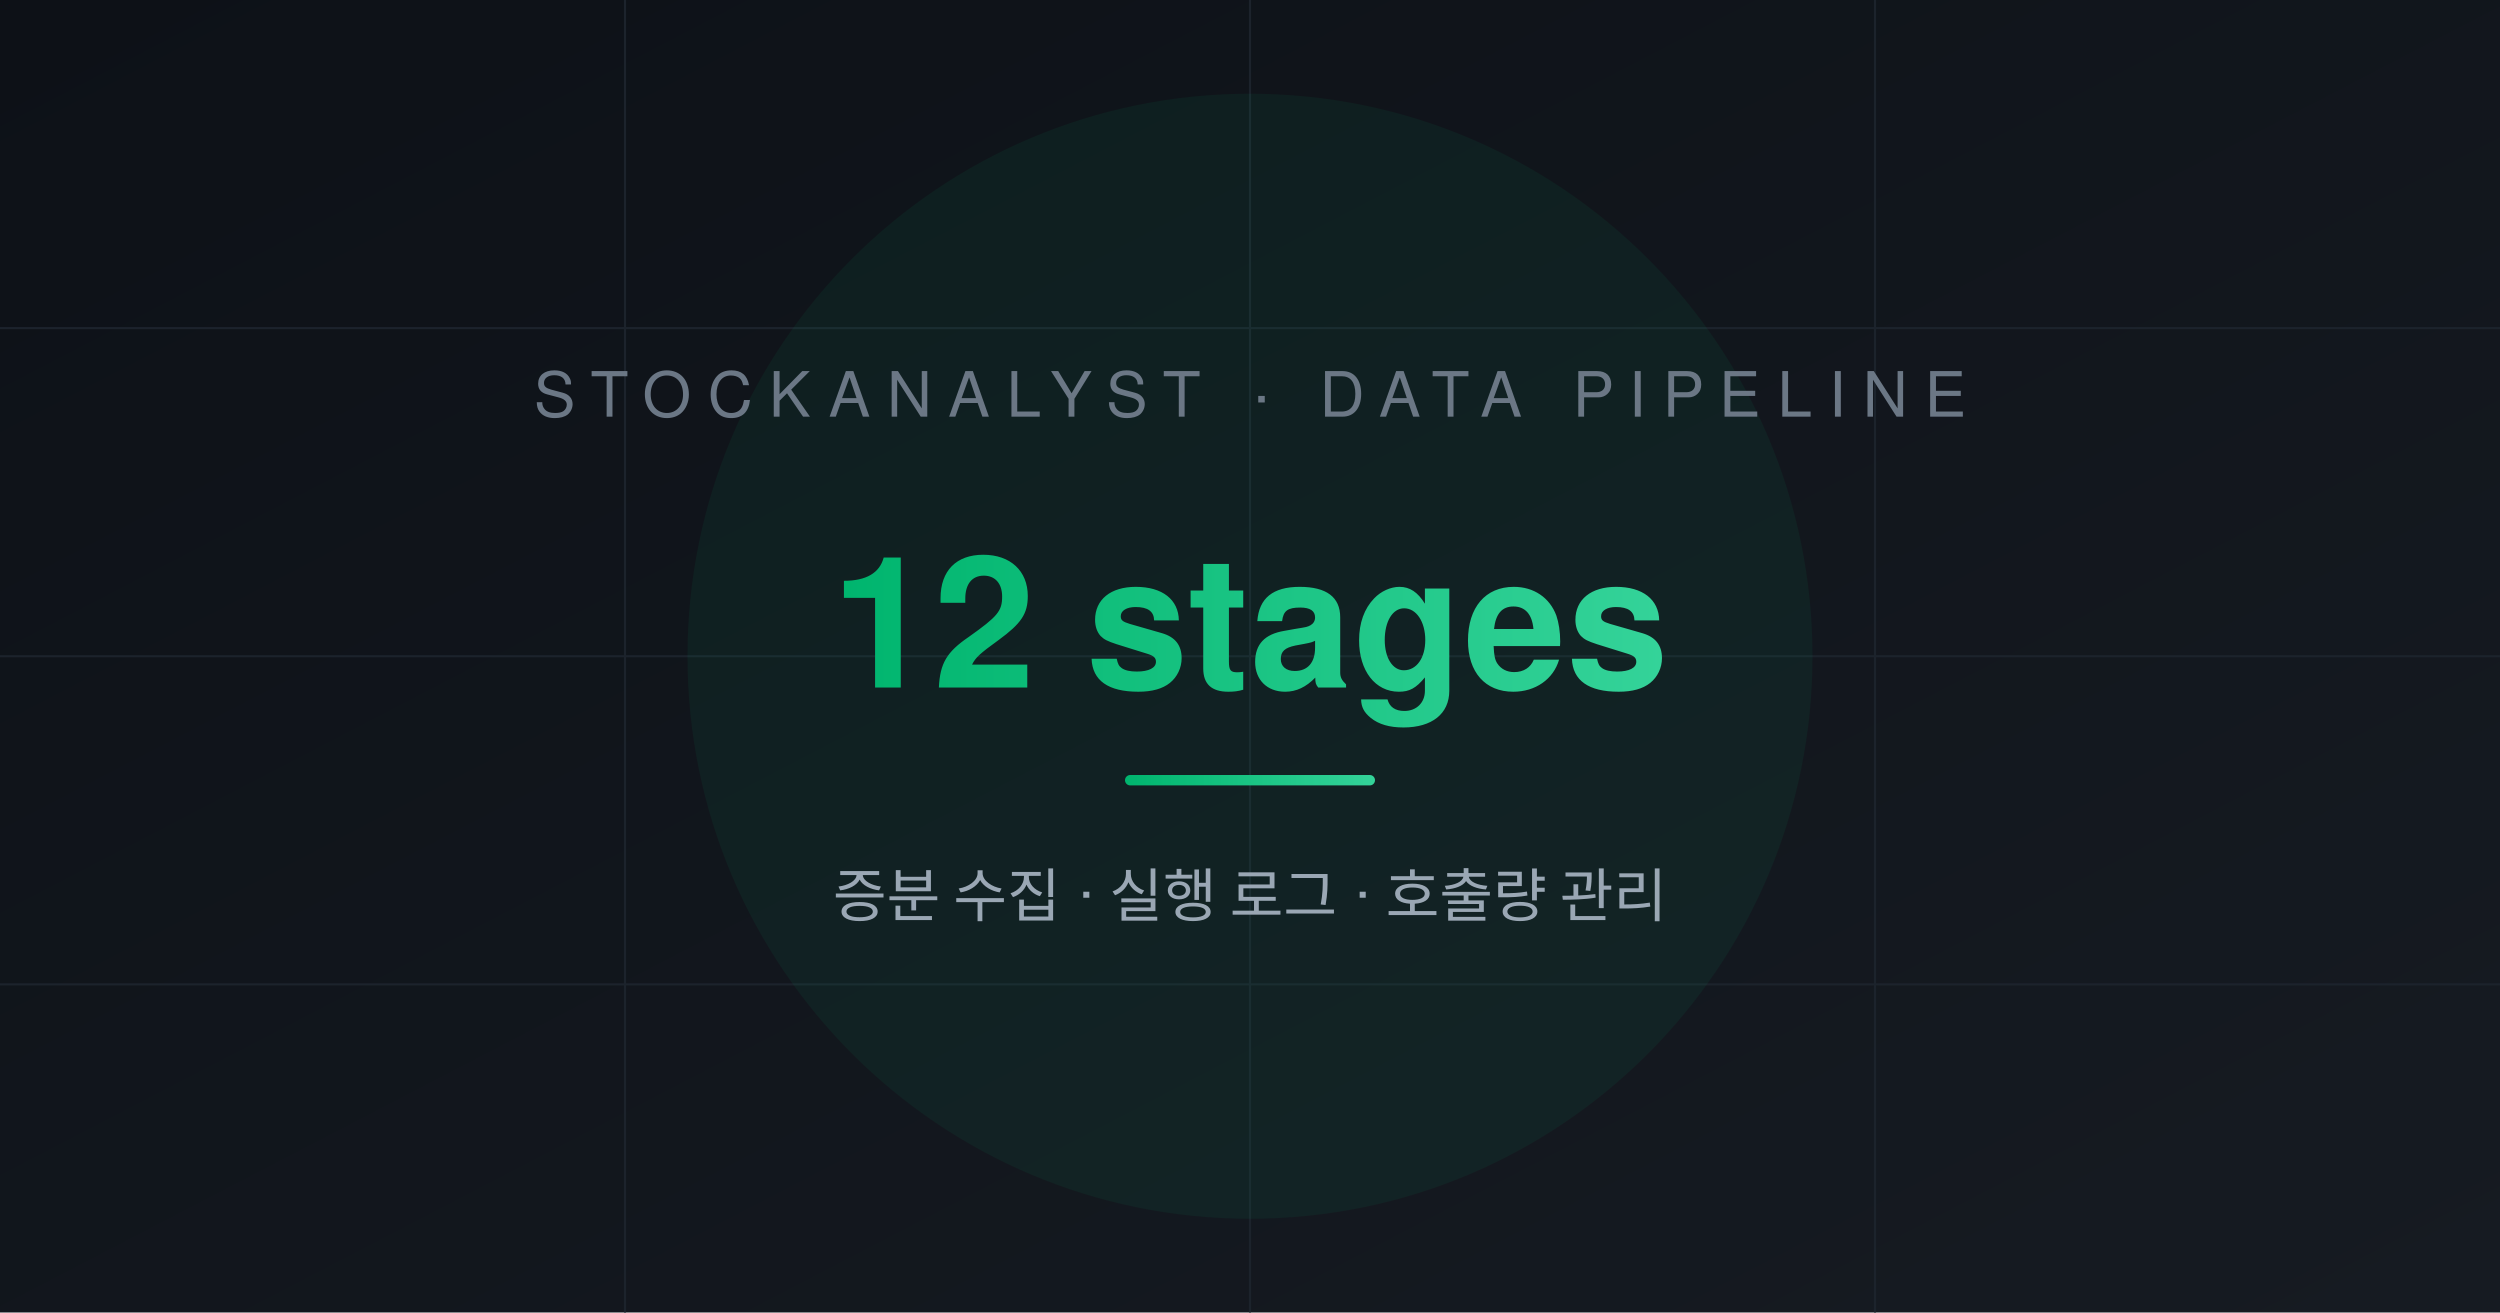
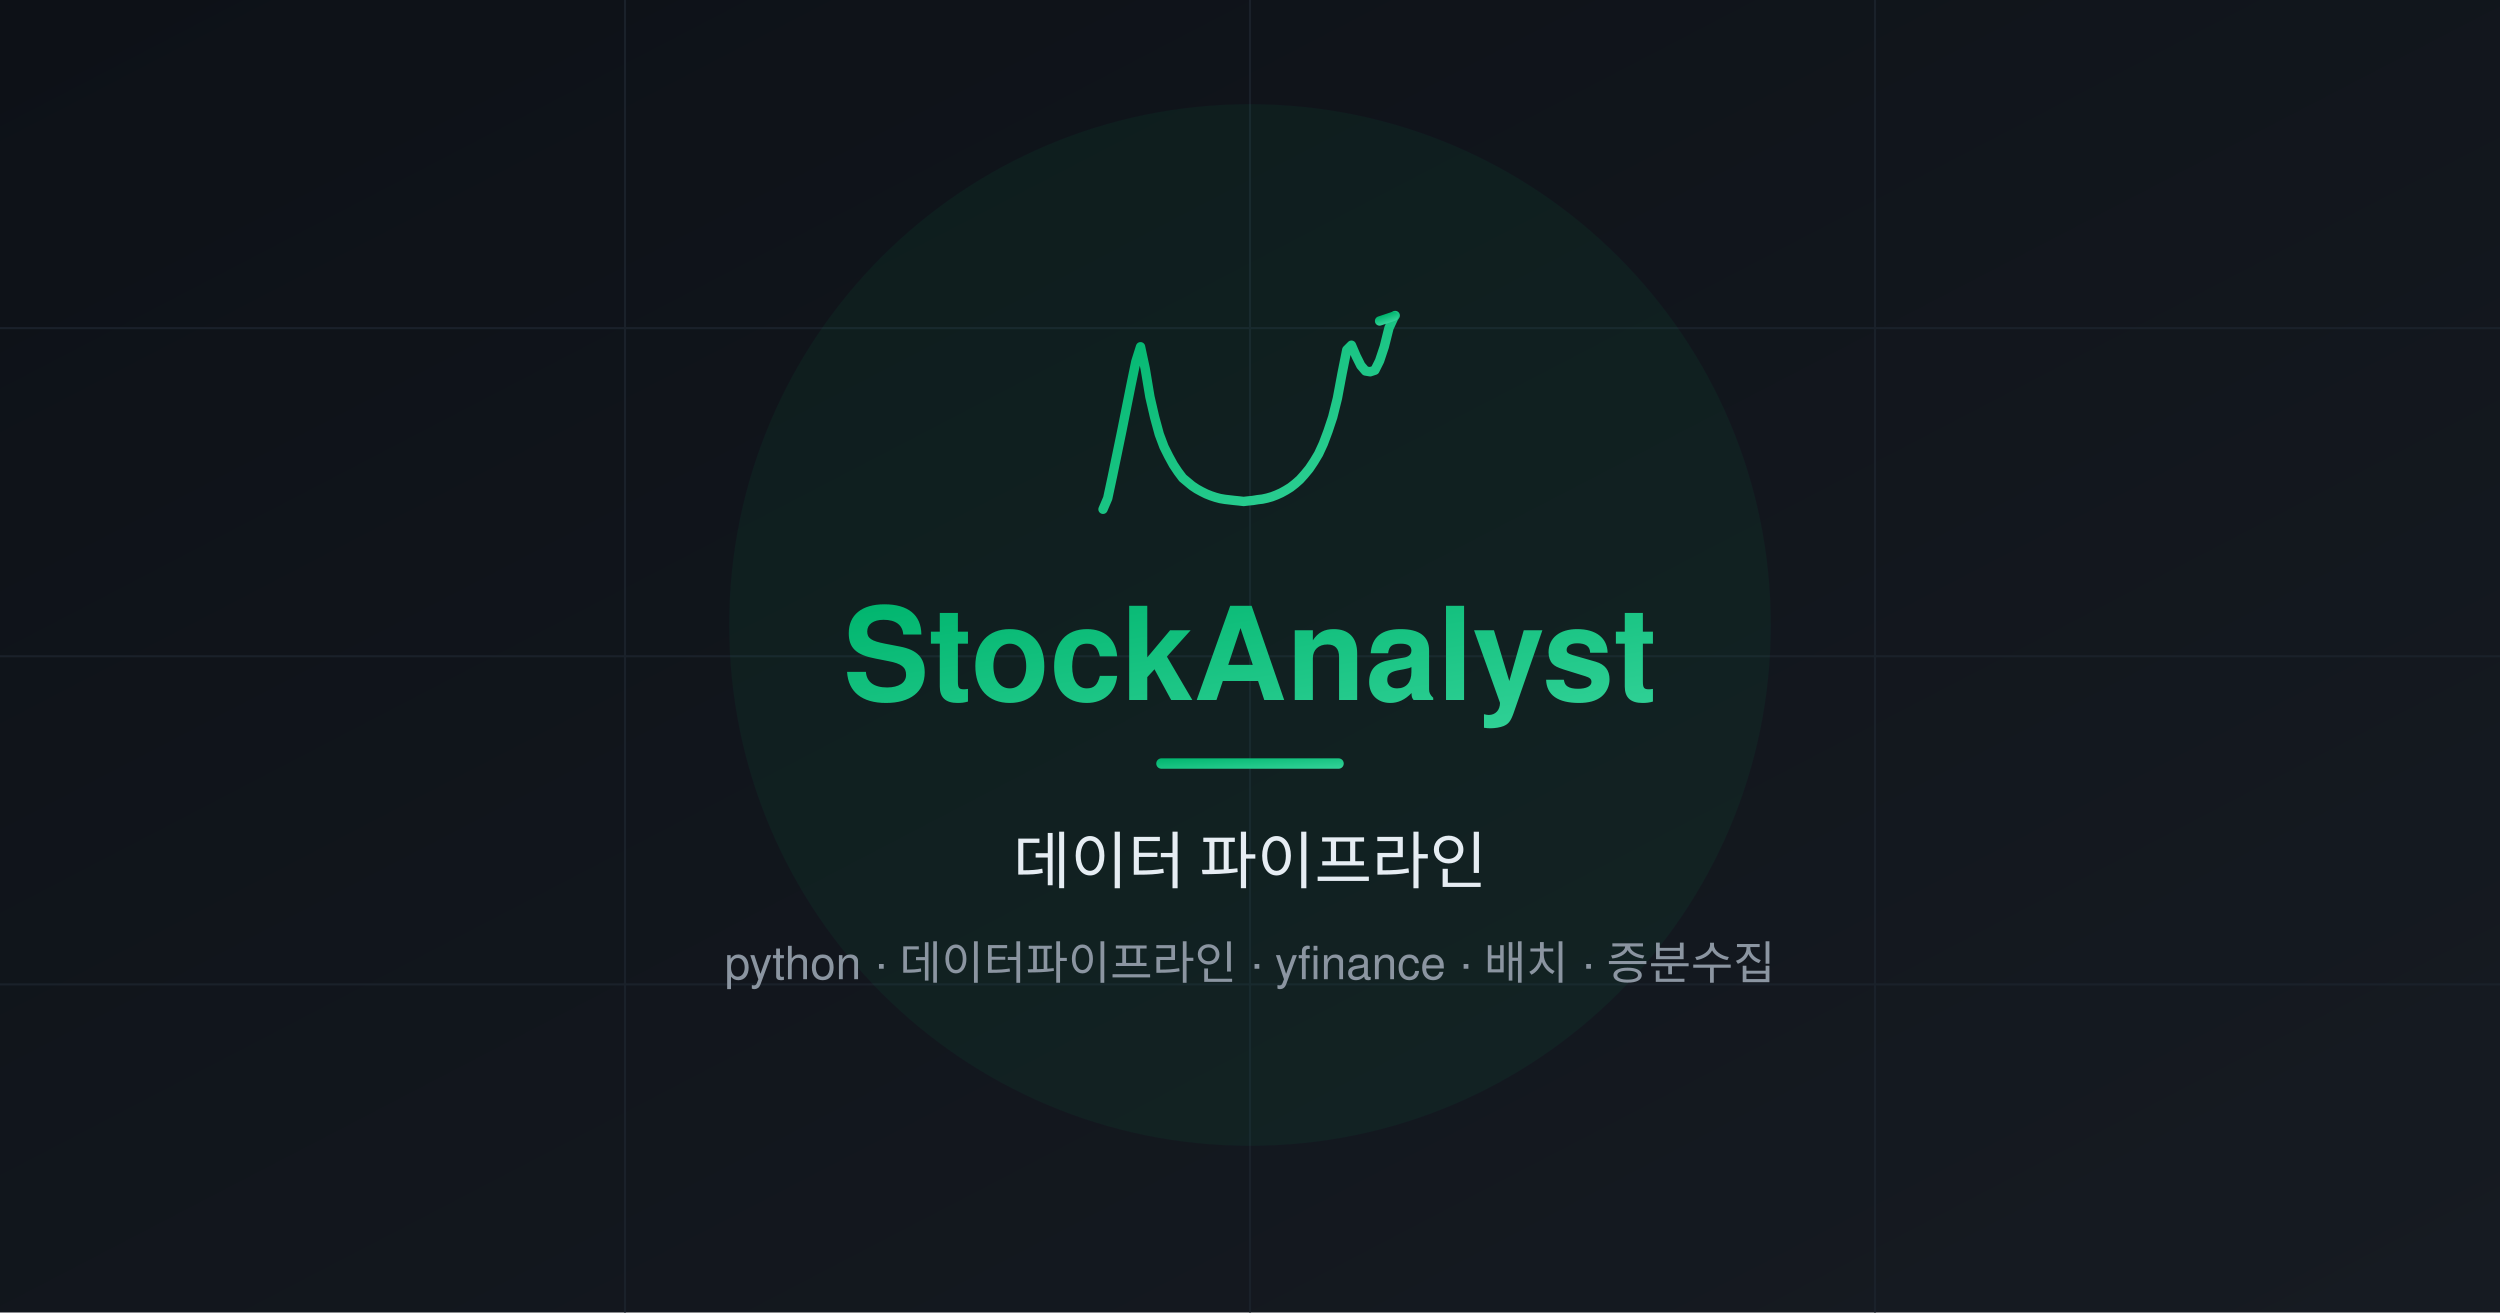
<svg xmlns="http://www.w3.org/2000/svg" viewBox="0 0 1200 630" width="1200" height="630">
  <defs>
    <linearGradient id="bg" x1="0" y1="0" x2="1" y2="1">
      <stop offset="0%" stop-color="#0d1117" />
      <stop offset="100%" stop-color="#161b22" />
    </linearGradient>
-     <linearGradient id="accent" x1="0" y1="0" x2="1" y2="0">
+     <linearGradient id="accent" x1="0" y1="0" x2="1" y2="1">
      <stop offset="0%" stop-color="#00b56e" />
      <stop offset="100%" stop-color="#34d399" />
    </linearGradient>
  </defs>
  <rect width="1200" height="630" fill="url(#bg)" />
-   <g stroke="#1c232c" stroke-width="1">
+   <g stroke="#1a212a" stroke-width="1">
    <path d="M0 157.5H1200M0 315H1200M0 472.5H1200M300 0V630M600 0V630M900 0V630" />
  </g>
-   <circle cx="600" cy="315" r="270" fill="#00a362" opacity="0.08" />
-   <text x="600" y="200" text-anchor="middle" font-family="Helvetica, Arial, sans-serif" font-size="30" fill="#6b7785" letter-spacing="8">STOCKANALYST · DATA PIPELINE</text>
-   <text x="600" y="330" text-anchor="middle" font-family="Helvetica, Arial, sans-serif" font-size="88" font-weight="bold" fill="url(#accent)">12 stages</text>
-   <rect x="540" y="372" width="120" height="5" rx="2.5" fill="url(#accent)" />
-   <text x="600" y="440" text-anchor="middle" font-family="Helvetica, Arial, sans-serif" font-size="28" fill="#9aa7b4">증분 수집 · 실행 로그 · 호출량 관리</text>
+   <circle cx="600" cy="300" r="250" fill="#00b56e" opacity="0.06" />
+   <g transform="translate(503.2,101.2) scale(0.375)">
+     <g fill="none" stroke="url(#accent)" stroke-width="12" stroke-linecap="round" stroke-linejoin="round">
+       <polyline points="70,382.0 76,368.0 82,340.0 88,311.0 94,282.0 100,252.0 106,222.0 112,193.0 118,174.0 124,202.0 130,238.0 136,264.0 142,286.0 148,302.0 154,314.0 160,325.0 166,334.0 172,342.0 178,347.0 184,352.0 190,356.0 196,359.3 202,362.3 208,364.7 214,366.7 220,368.3 226,369.3 232,370.0 238,370.7 244,371.3 250,372.0 256,371.3 262,370.7 268,369.7 274,369.0 280,367.7 286,366.0 292,363.7 298,361.0 304,357.7 310,354.0 316,349.3 322,344.0 328,337.3 334,330.0 340,321.0 346,311.0 352,298.0 358,282.0 364,264.0 370,240.0 376,208.0 382,178.0 388,172.0 394,186.0 400,198.0 406,205.0 412,206.0 418,204.0 424,192.0 430,174.0 436,150.0 442,137.0 444,134.0" />
+       <path d="M424 141 L442 135" />
+     </g>
+   </g>
+   <text x="600" y="336" text-anchor="middle" font-family="'Helvetica Neue', Helvetica, Arial, 'Apple SD Gothic Neo', 'Malgun Gothic', sans-serif" font-size="62" font-weight="bold" fill="url(#accent)">StockAnalyst</text>
+   <rect x="555" y="364" width="90" height="5" rx="2.5" fill="url(#accent)" />
+   <text x="600" y="424" text-anchor="middle" font-family="'Helvetica Neue', Helvetica, Arial, 'Apple SD Gothic Neo', 'Malgun Gothic', sans-serif" font-size="30" fill="#e6edf3">데이터 파이프라인</text>
+   <text x="600" y="470" text-anchor="middle" font-family="'Helvetica Neue', Helvetica, Arial, 'Apple SD Gothic Neo', 'Malgun Gothic', sans-serif" font-size="22" fill="#8b95a1">python · 데이터파이프라인 · yfinance · 배치 · 증분수집</text>
</svg>
